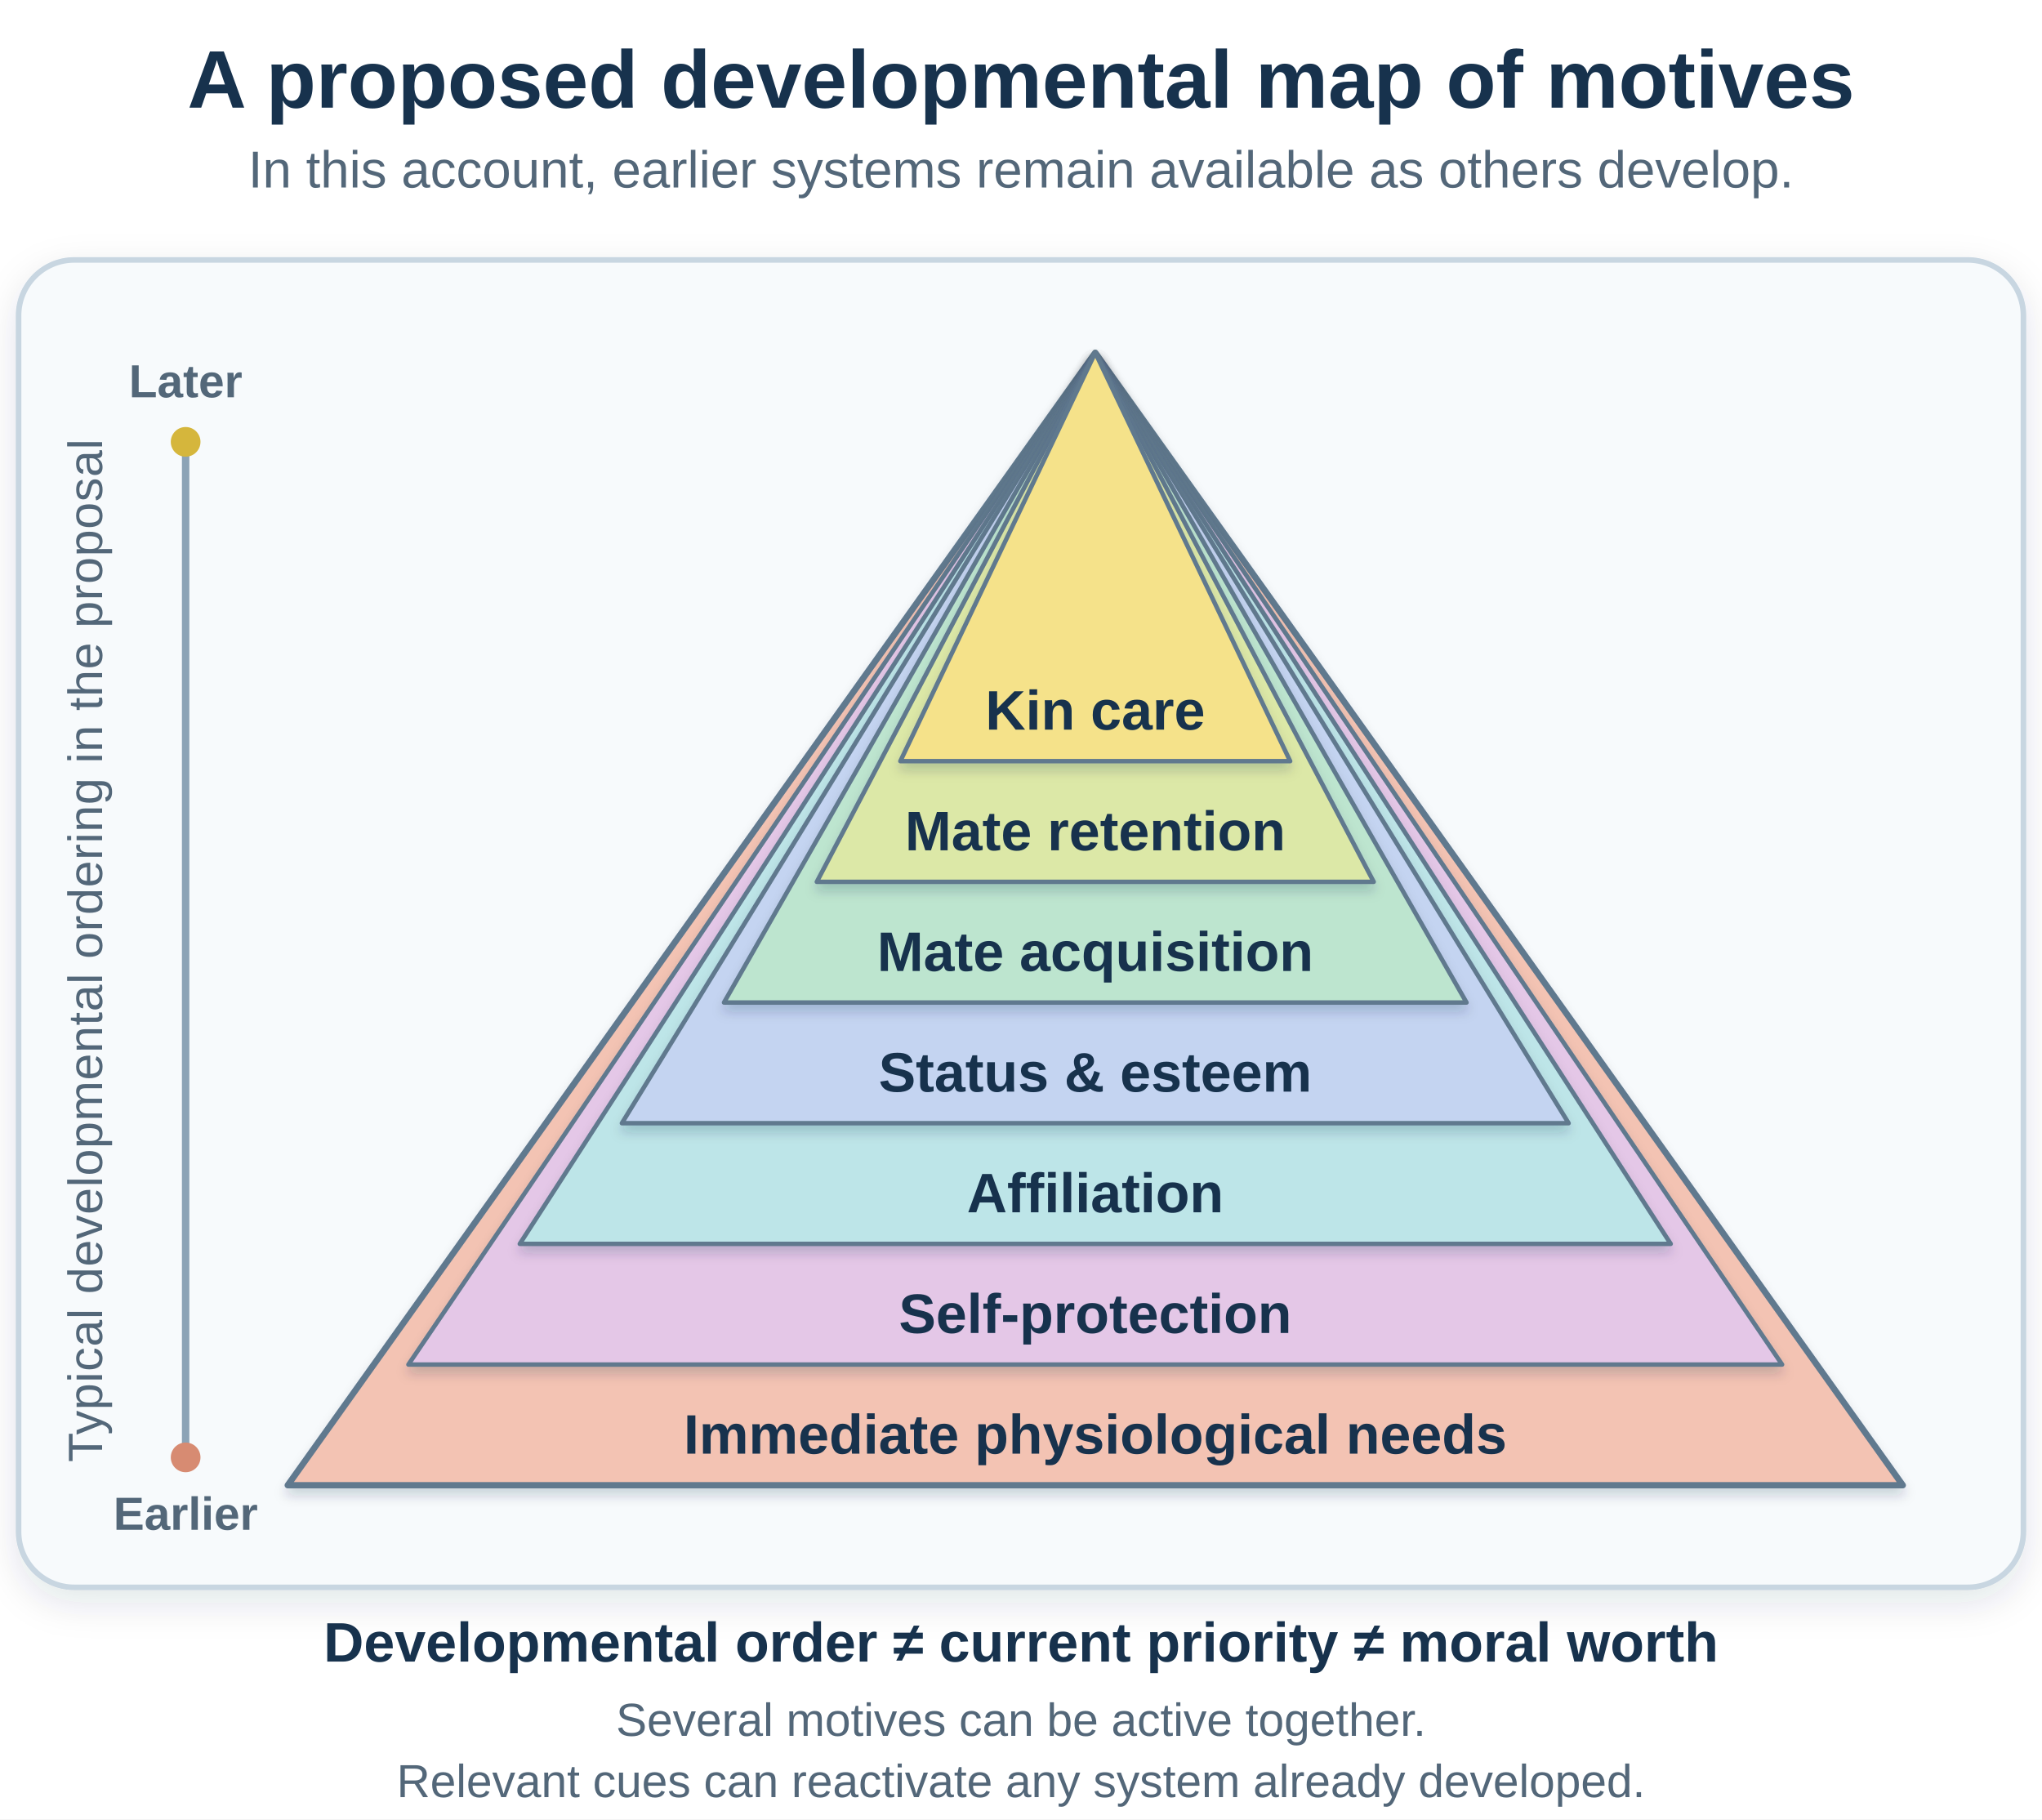
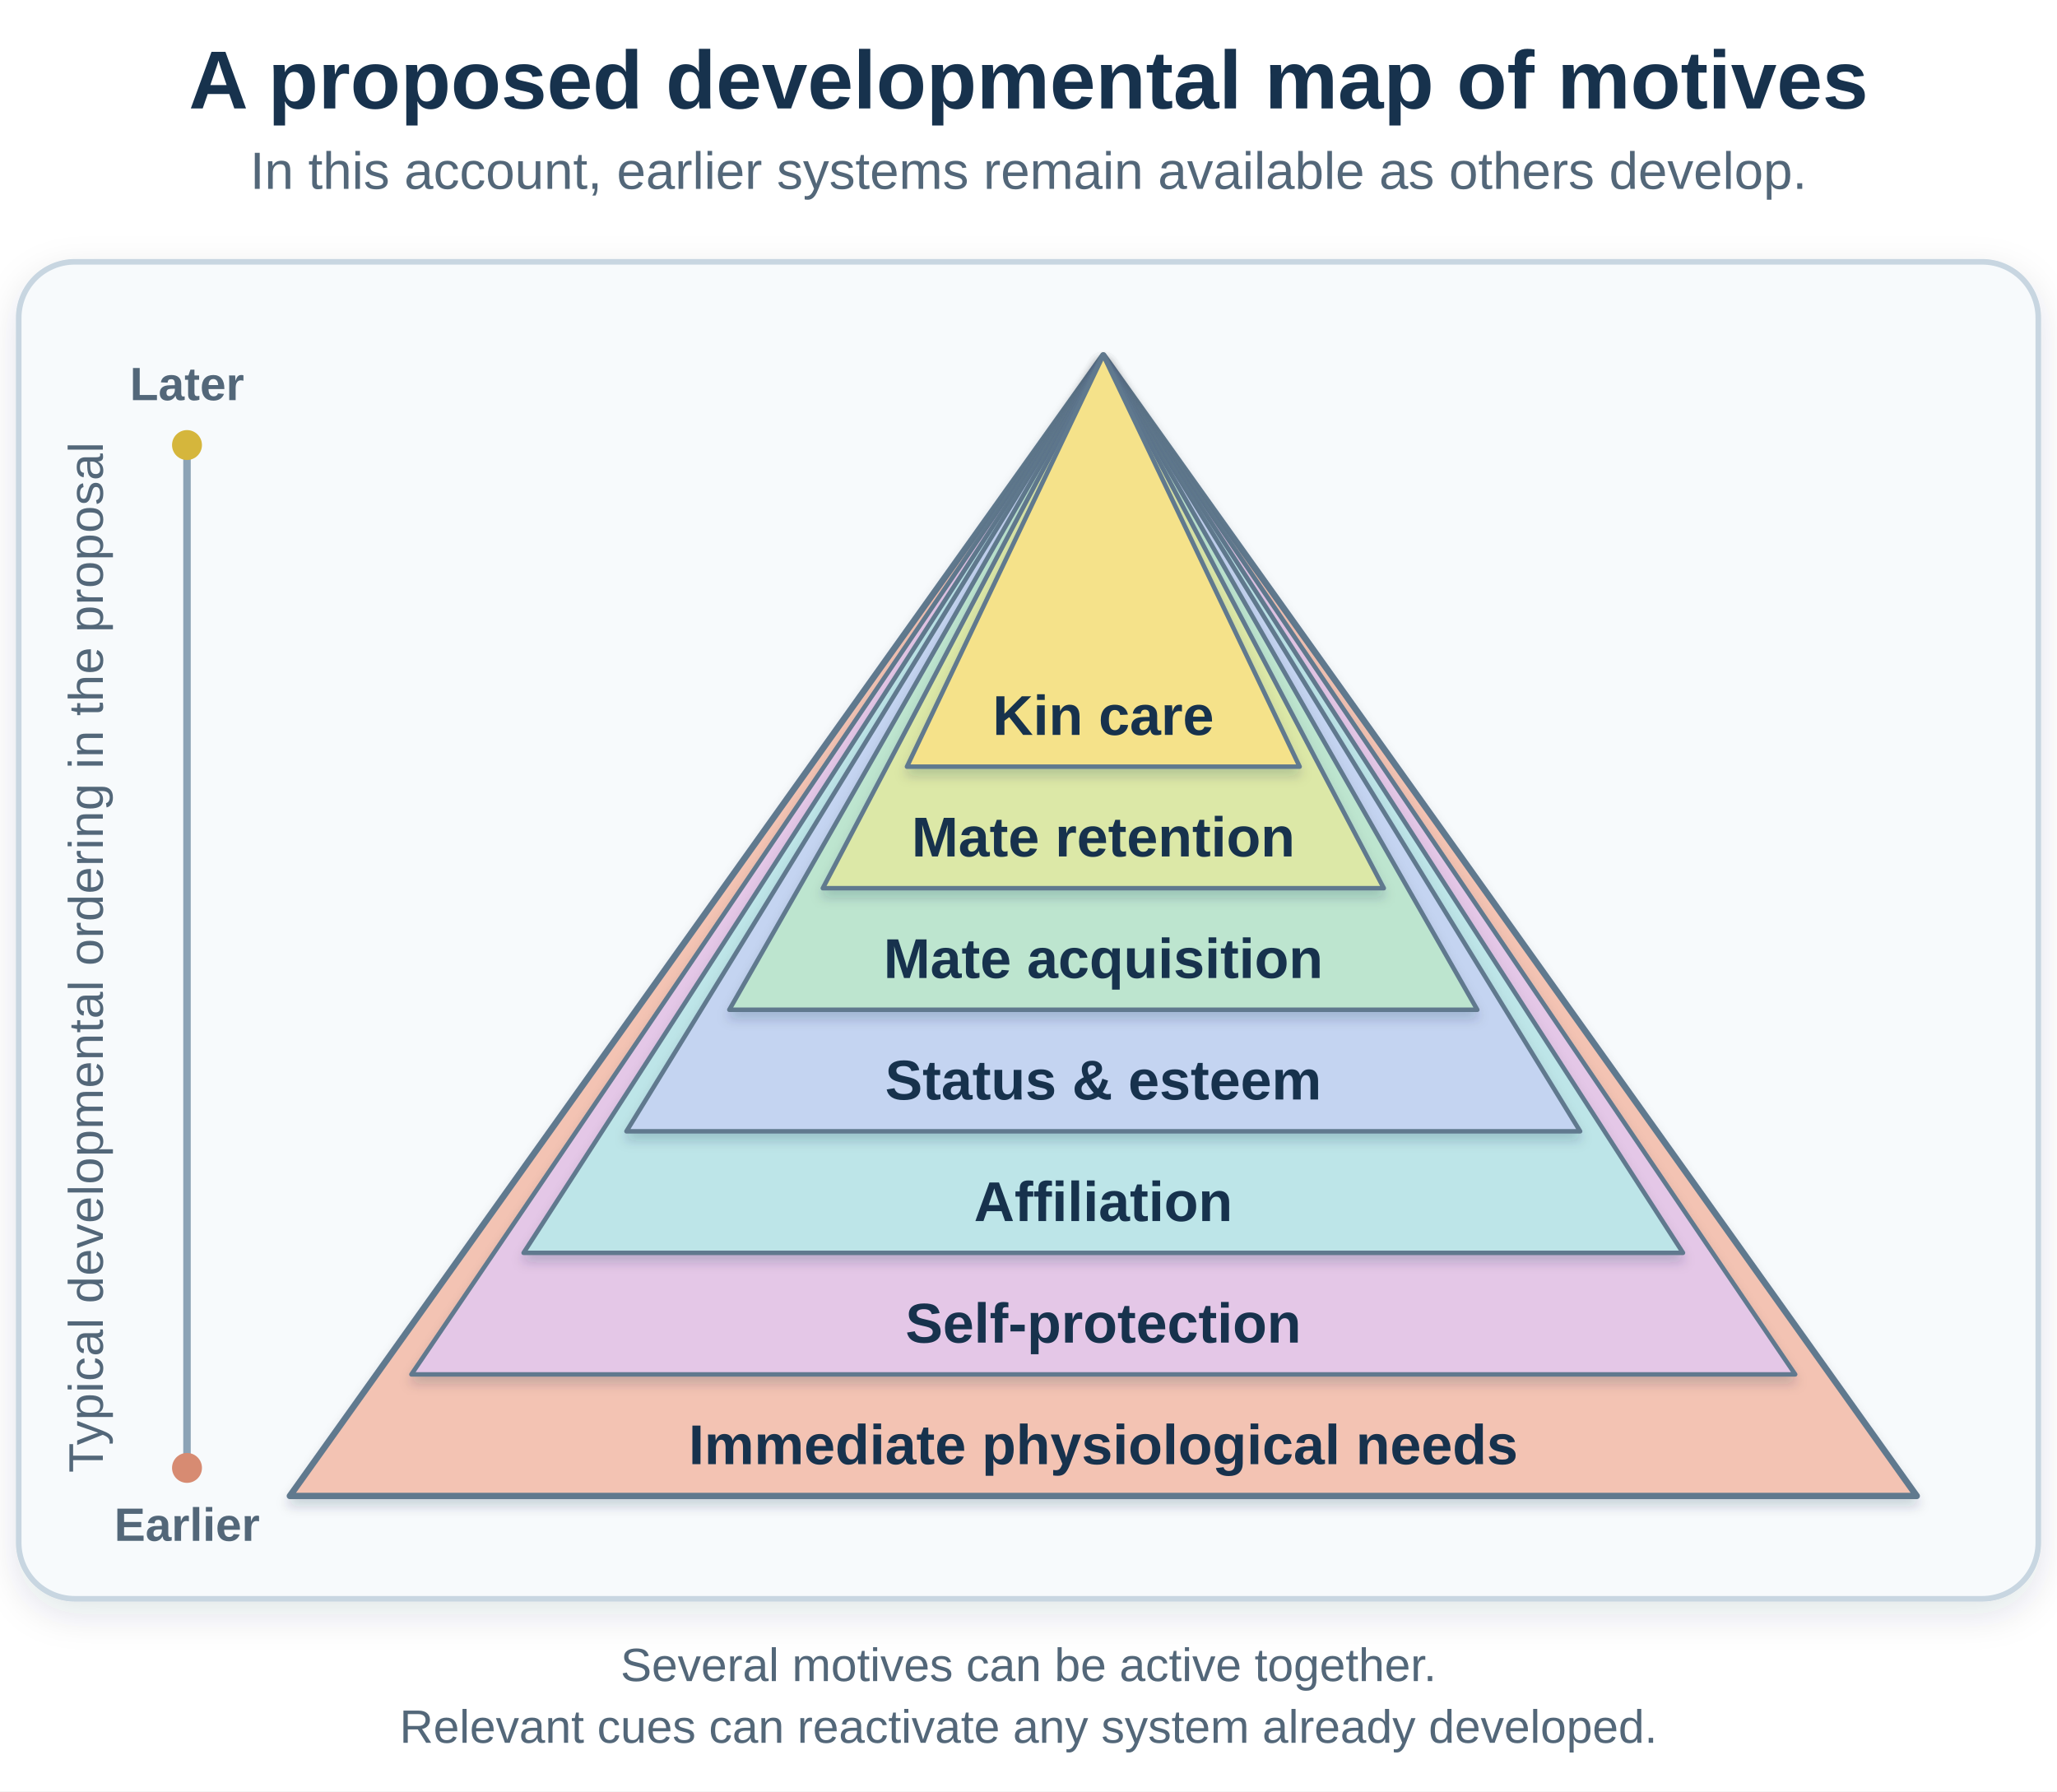
- <svg xmlns="http://www.w3.org/2000/svg" width="1100" height="980" viewBox="150 0 1100 980" role="img" aria-labelledby="title desc">
+ <svg xmlns="http://www.w3.org/2000/svg" width="1100" height="958" viewBox="150 0 1100 958" role="img" aria-labelledby="title desc">
  <defs>
    <filter id="card-shadow" x="-8%" y="-8%" width="116%" height="122%">
      <feDropShadow dx="0" dy="7" stdDeviation="10" flood-color="#17324d" flood-opacity="0.12" />
    </filter>
    <filter id="sheet-shadow" x="-8%" y="-8%" width="116%" height="120%">
      <feDropShadow dx="0" dy="4" stdDeviation="3" flood-color="#17324d" flood-opacity="0.18" />
    </filter>
    <style>
      .figure-title { font: 700 44px Arial, Helvetica, sans-serif; fill: #17324d; }
      .figure-subtitle { font: 28px Arial, Helvetica, sans-serif; fill: #536779; }
      .layer-label { font: 700 30px Arial, Helvetica, sans-serif; fill: #17324d; }
      .axis-end { font: 700 25px Arial, Helvetica, sans-serif; fill: #536779; }
      .axis-label { font: 26px Arial, Helvetica, sans-serif; fill: #536779; letter-spacing: 0.3px; }
      .footer-strong { font: 700 30px Arial, Helvetica, sans-serif; fill: #17324d; }
      .footer { font: 25px Arial, Helvetica, sans-serif; fill: #536779; }
      .motive-sheet { stroke: #60798e; stroke-width: 2.4; stroke-linejoin: round; filter: url(#sheet-shadow); }
      .motive-sheet-outer { stroke-width: 3.4; }
    </style>
  </defs>
-   <rect x="150" width="1100" height="980" fill="#ffffff" />
+   <rect x="150" width="1100" height="958" fill="#ffffff" />
  <text class="figure-title" x="700" y="58" text-anchor="middle">A proposed developmental map of motives</text>
  <text class="figure-subtitle" x="700" y="101" text-anchor="middle">In this account, earlier systems remain available as others develop.</text>
  <rect x="160" y="140" width="1080" height="715" rx="30" fill="#f7fafc" stroke="#c8d6e1" stroke-width="3" filter="url(#card-shadow)" />
  <line x1="250" y1="238" x2="250" y2="785" stroke="#8ca3b6" stroke-width="4" stroke-linecap="round" />
  <circle cx="250" cy="238" r="8" fill="#d5b63c" />
  <circle cx="250" cy="785" r="8" fill="#d78b72" />
  <text class="axis-end" x="250" y="214" text-anchor="middle">Later</text>
  <text class="axis-end" x="250" y="824" text-anchor="middle">Earlier</text>
  <text class="axis-label" x="205" y="512" text-anchor="middle" transform="rotate(-90 205 512)">Typical developmental ordering in the proposal</text>
  <path class="motive-sheet motive-sheet-outer" d="M 305 800 L 740 190 L 1175 800 Z" fill="#f3c3b3" />
  <path class="motive-sheet" d="M 370 735 L 740 190 L 1110 735 Z" fill="#e4c7e7" />
  <path class="motive-sheet" d="M 430 670 L 740 190 L 1050 670 Z" fill="#bde5e8" />
  <path class="motive-sheet" d="M 485 605 L 740 190 L 995 605 Z" fill="#c4d4f1" />
  <path class="motive-sheet" d="M 540 540 L 740 190 L 940 540 Z" fill="#bde5cf" />
  <path class="motive-sheet" d="M 590 475 L 740 190 L 890 475 Z" fill="#dce8a7" />
  <path class="motive-sheet" d="M 635 410 L 740 190 L 845 410 Z" fill="#f5e28a" />
  <text class="layer-label" x="740" y="393" text-anchor="middle">Kin care</text>
  <text class="layer-label" x="740" y="458" text-anchor="middle">Mate retention</text>
  <text class="layer-label" x="740" y="523" text-anchor="middle">Mate acquisition</text>
  <text class="layer-label" x="740" y="588" text-anchor="middle">Status &amp; esteem</text>
  <text class="layer-label" x="740" y="653" text-anchor="middle">Affiliation</text>
  <text class="layer-label" x="740" y="718" text-anchor="middle">Self-protection</text>
  <text class="layer-label" x="740" y="783" text-anchor="middle">Immediate physiological needs</text>
-   <text class="footer-strong" x="700" y="895" text-anchor="middle">Developmental order ≠ current priority ≠ moral worth</text>
-   <text class="footer" x="700" y="935" text-anchor="middle">Several motives can be active together.</text>
-   <text class="footer" x="700" y="968" text-anchor="middle">Relevant cues can reactivate any system already developed.</text>
+   <text class="footer" x="700" y="899" text-anchor="middle">Several motives can be active together.</text>
+   <text class="footer" x="700" y="932" text-anchor="middle">Relevant cues can reactivate any system already developed.</text>
</svg>
